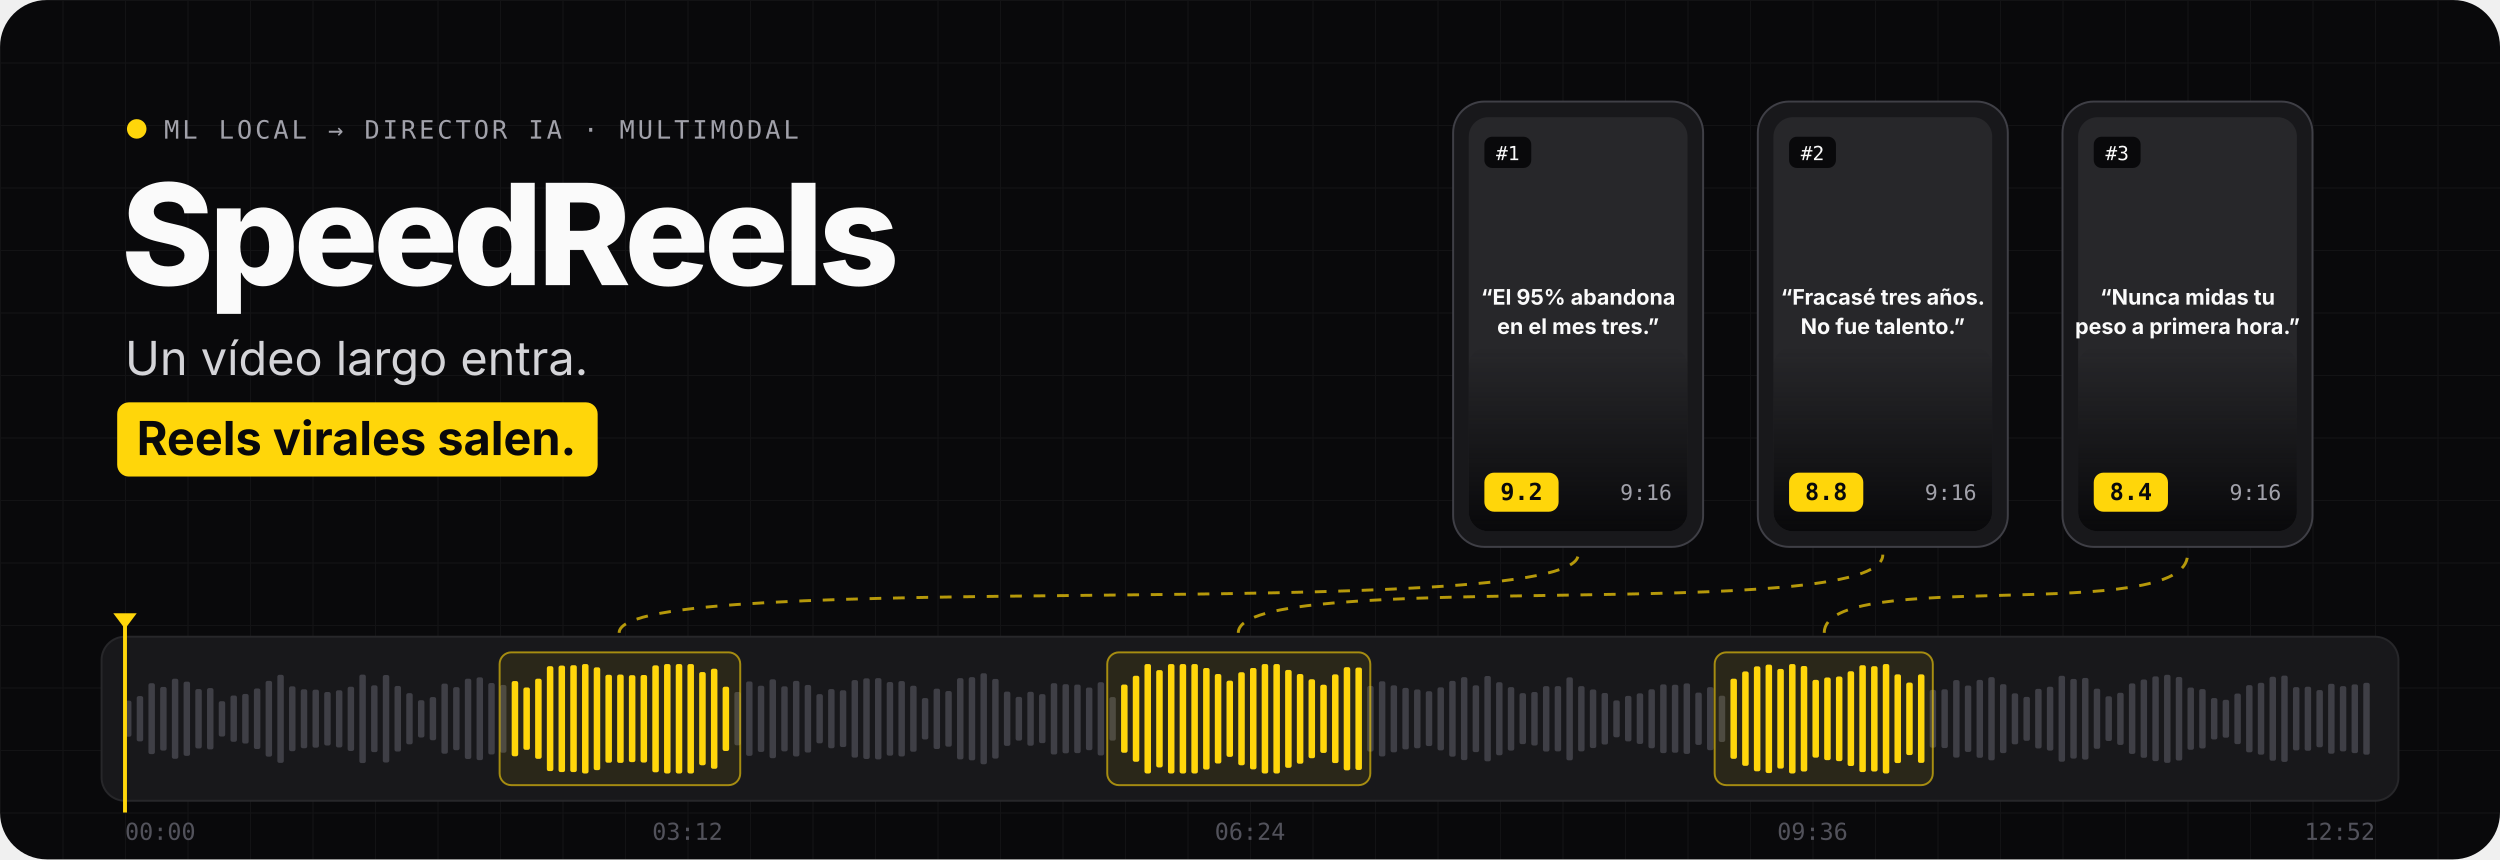
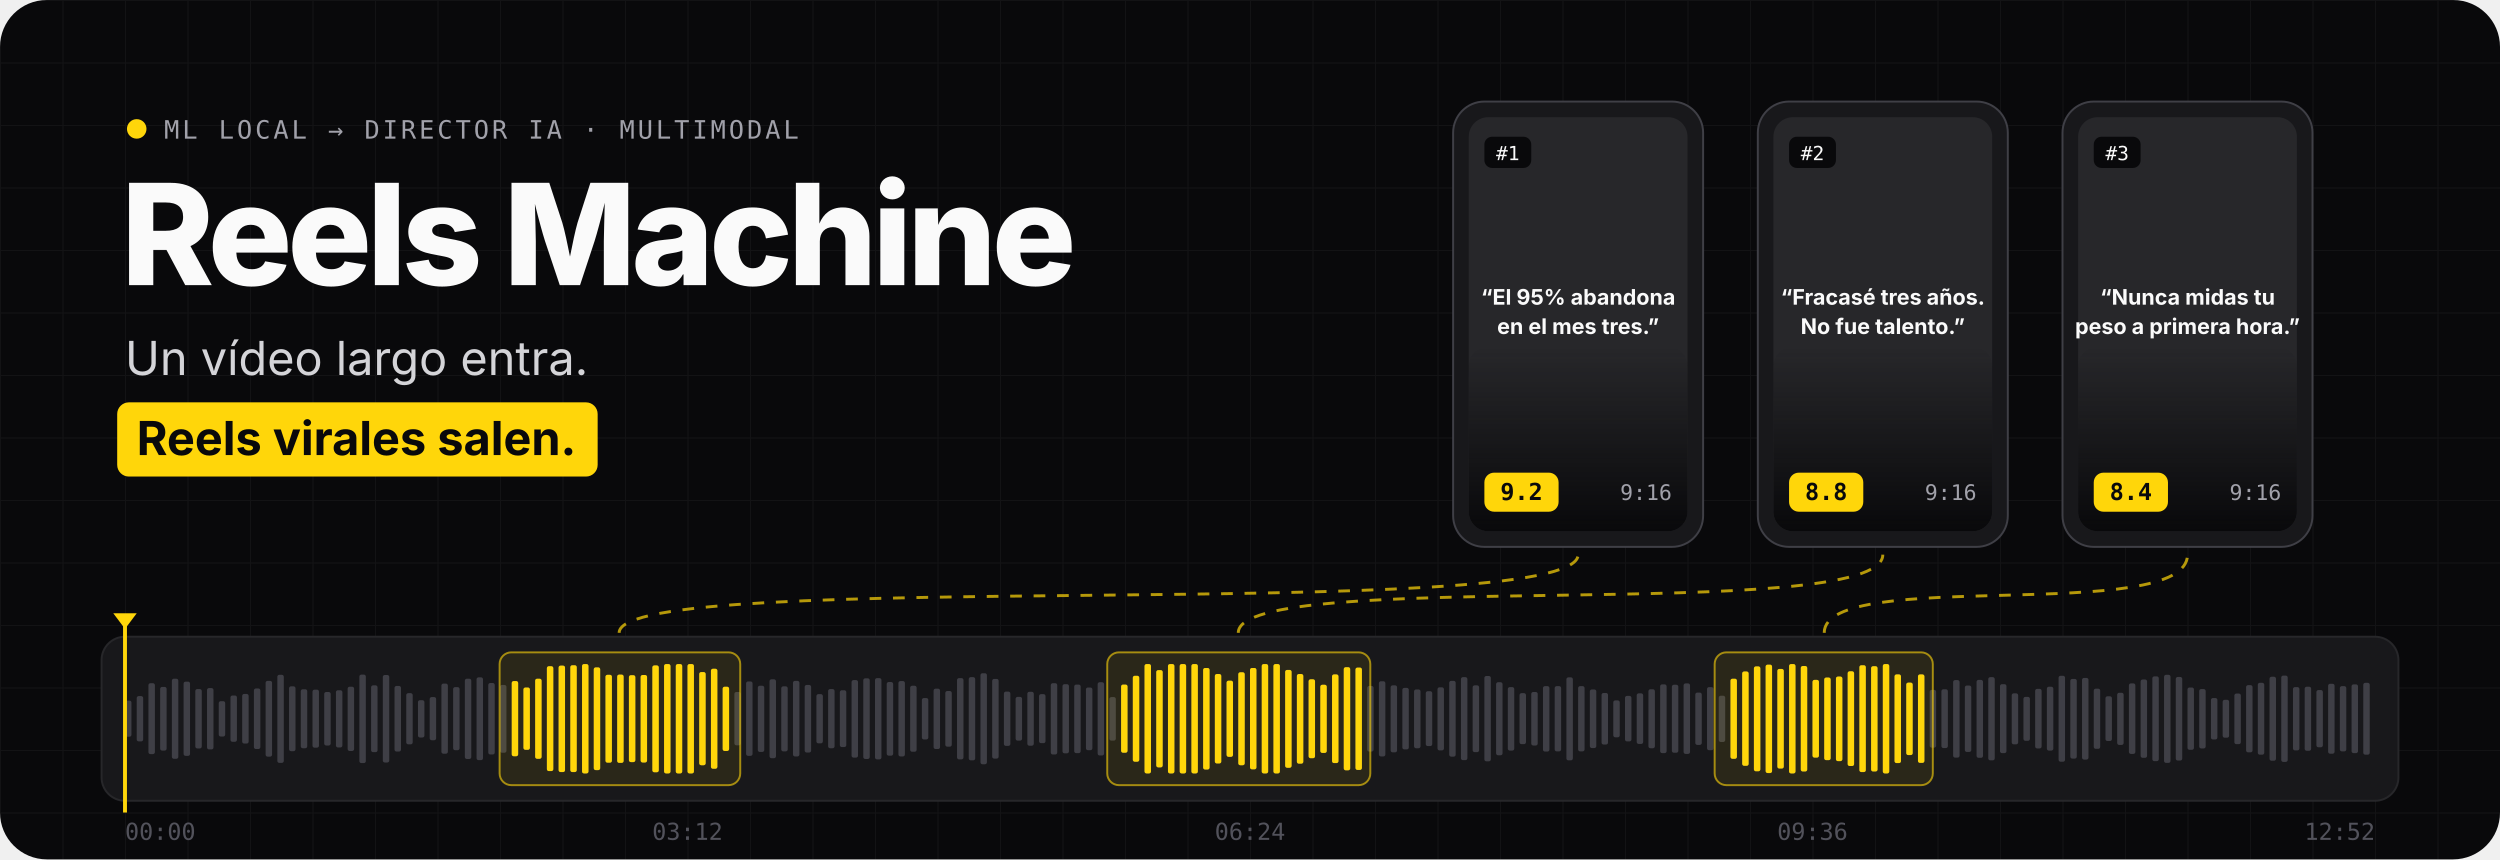
- <svg xmlns="http://www.w3.org/2000/svg" width="1280" height="440" viewBox="0 0 1280 440" role="img" aria-label="SpeedReels: un video largo entra, reels virales salen">
+ <svg xmlns="http://www.w3.org/2000/svg" width="1280" height="440" viewBox="0 0 1280 440" role="img" aria-label="Reels Machine: un video largo entra, reels virales salen">
  <style>
.sans{font-family:Geist,Inter,-apple-system,"Segoe UI",Helvetica,Arial,sans-serif}
.mono{font-family:"JetBrains Mono",ui-monospace,SFMono-Regular,Menlo,Consolas,monospace}
.ph{animation:ph 7s linear infinite}
@keyframes ph{0%{transform:translateX(0)}70%{transform:translateX(1152px)}100%{transform:translateX(1152px)}}
.s1{animation:s1 7s ease-out infinite}.s2{animation:s2 7s ease-out infinite}.s3{animation:s3 7s ease-out infinite}
@keyframes s1{0%,15%{opacity:0}19%,90%{opacity:1}97%,100%{opacity:0}}
@keyframes s2{0%,36%{opacity:0}40%,90%{opacity:1}97%,100%{opacity:0}}
@keyframes s3{0%,55%{opacity:0}59%,90%{opacity:1}97%,100%{opacity:0}}
.p1,.p2,.p3{transform-box:fill-box}
.p1{animation:p1 7s cubic-bezier(.2,.8,.2,1) infinite}.p2{animation:p2 7s cubic-bezier(.2,.8,.2,1) infinite}.p3{animation:p3 7s cubic-bezier(.2,.8,.2,1) infinite}
@keyframes p1{0%,19%{opacity:0;transform:translateY(24px)}26%,90%{opacity:1;transform:translateY(0)}97%,100%{opacity:0;transform:translateY(0)}}
@keyframes p2{0%,40%{opacity:0;transform:translateY(24px)}47%,90%{opacity:1;transform:translateY(0)}97%,100%{opacity:0;transform:translateY(0)}}
@keyframes p3{0%,59%{opacity:0;transform:translateY(24px)}66%,90%{opacity:1;transform:translateY(0)}97%,100%{opacity:0;transform:translateY(0)}}
.l1,.l2,.l3{stroke-dasharray:6 6}
.l1{animation:s1 7s ease-out infinite, dash 1s linear infinite}
.l2{animation:s2 7s ease-out infinite, dash 1s linear infinite}
.l3{animation:s3 7s ease-out infinite, dash 1s linear infinite}
@keyframes dash{to{stroke-dashoffset:-12}}
.live{animation:blink 1.2s ease-in-out infinite}
@keyframes blink{50%{opacity:.25}}
@media (prefers-reduced-motion: reduce){*{animation:none!important}.s1,.s2,.s3,.p1,.p2,.p3,.l1,.l2,.l3{opacity:1}}
</style>
  <defs>
    <pattern id="g" width="32" height="32" patternUnits="userSpaceOnUse">
      <path d="M32 0H0V32" fill="none" stroke="#ffffff" stroke-opacity=".04" />
    </pattern>
    <linearGradient id="fade" x1="0" x2="0" y1="0" y2="1">
      <stop offset="0" stop-color="#09090b" stop-opacity="0" />
      <stop offset="1" stop-color="#09090b" />
    </linearGradient>
    <clipPath id="card">
      <rect width="1280" height="440" rx="24" />
    </clipPath>
  </defs>
  <g clip-path="url(#card)">
    <rect width="1280" height="440" fill="#09090b" />
    <rect width="1280" height="440" fill="url(#g)" />
    <g class="sans">
      <circle cx="70" cy="66" r="5" fill="#FFD60A" class="live" />
      <text x="84" y="71" class="mono" font-size="13" fill="#a1a1aa" letter-spacing="1.5">ML LOCAL → DIRECTOR IA · MULTIMODAL</text>
-       <text x="62" y="146" font-size="72" font-weight="800" fill="#fafafa" letter-spacing="-2.5">SpeedReels</text>
+       <text x="62" y="146" font-size="72" font-weight="800" fill="#fafafa" letter-spacing="-2.5">Reels Machine</text>
      <text x="64" y="192" font-size="24" fill="#d4d4d8">Un vídeo largo entra.</text>
      <rect x="60" y="206" width="246" height="38" rx="6" fill="#FFD60A" />
      <text x="70" y="233" font-size="24" font-weight="700" fill="#09090b">Reels virales salen.</text>
    </g>
    <rect x="52" y="326" width="1176" height="84" rx="12" fill="#18181b" stroke="#27272a" />
    <rect x="64.0" y="358.7" width="3.3" height="18.5" rx="1" fill="#3f3f46" />
    <rect x="70.0" y="356.4" width="3.3" height="23.2" rx="1" fill="#3f3f46" />
    <rect x="76.0" y="349.8" width="3.3" height="36.3" rx="1" fill="#3f3f46" />
    <rect x="82.0" y="351.7" width="3.3" height="32.6" rx="1" fill="#3f3f46" />
    <rect x="88.0" y="347.5" width="3.3" height="41.0" rx="1" fill="#3f3f46" />
    <rect x="94.0" y="349.0" width="3.3" height="38.0" rx="1" fill="#3f3f46" />
    <rect x="100.0" y="352.8" width="3.3" height="30.4" rx="1" fill="#3f3f46" />
    <rect x="106.0" y="352.3" width="3.3" height="31.4" rx="1" fill="#3f3f46" />
    <rect x="112.0" y="359.0" width="3.3" height="18.1" rx="1" fill="#3f3f46" />
    <rect x="118.0" y="356.1" width="3.3" height="23.7" rx="1" fill="#3f3f46" />
    <rect x="124.0" y="355.3" width="3.3" height="25.4" rx="1" fill="#3f3f46" />
    <rect x="130.0" y="352.5" width="3.3" height="31.0" rx="1" fill="#3f3f46" />
    <rect x="136.0" y="348.6" width="3.3" height="38.8" rx="1" fill="#3f3f46" />
    <rect x="142.0" y="345.5" width="3.3" height="45.1" rx="1" fill="#3f3f46" />
    <rect x="148.0" y="351.4" width="3.3" height="33.2" rx="1" fill="#3f3f46" />
    <rect x="154.0" y="352.9" width="3.3" height="30.2" rx="1" fill="#3f3f46" />
    <rect x="160.0" y="353.1" width="3.3" height="29.7" rx="1" fill="#3f3f46" />
    <rect x="166.0" y="354.3" width="3.3" height="27.4" rx="1" fill="#3f3f46" />
    <rect x="172.0" y="353.4" width="3.3" height="29.3" rx="1" fill="#3f3f46" />
    <rect x="178.0" y="351.6" width="3.3" height="32.9" rx="1" fill="#3f3f46" />
    <rect x="184.0" y="345.4" width="3.3" height="45.3" rx="1" fill="#3f3f46" />
    <rect x="190.0" y="350.9" width="3.3" height="34.2" rx="1" fill="#3f3f46" />
    <rect x="196.0" y="345.6" width="3.3" height="44.8" rx="1" fill="#3f3f46" />
    <rect x="202.0" y="351.2" width="3.3" height="33.6" rx="1" fill="#3f3f46" />
    <rect x="208.0" y="354.9" width="3.3" height="26.2" rx="1" fill="#3f3f46" />
    <rect x="214.0" y="358.5" width="3.3" height="19.1" rx="1" fill="#3f3f46" />
    <rect x="220.0" y="356.9" width="3.3" height="22.1" rx="1" fill="#3f3f46" />
    <rect x="226.0" y="350.0" width="3.3" height="35.9" rx="1" fill="#3f3f46" />
    <rect x="232.0" y="351.8" width="3.3" height="32.3" rx="1" fill="#3f3f46" />
    <rect x="238.0" y="347.5" width="3.3" height="41.1" rx="1" fill="#3f3f46" />
    <rect x="244.0" y="346.8" width="3.3" height="42.4" rx="1" fill="#3f3f46" />
    <rect x="250.0" y="349.7" width="3.3" height="36.6" rx="1" fill="#3f3f46" />
    <rect x="256.0" y="350.7" width="3.3" height="34.7" rx="1" fill="#3f3f46" />
    <rect x="262.0" y="348.7" width="3.3" height="38.5" rx="1" fill="#3f3f46" />
    <rect x="268.0" y="352.0" width="3.3" height="31.9" rx="1" fill="#3f3f46" />
    <rect x="274.0" y="347.5" width="3.3" height="41.0" rx="1" fill="#3f3f46" />
    <rect x="280.0" y="341.1" width="3.3" height="53.7" rx="1" fill="#3f3f46" />
    <rect x="286.0" y="340.8" width="3.3" height="54.5" rx="1" fill="#3f3f46" />
    <rect x="292.0" y="340.6" width="3.3" height="54.7" rx="1" fill="#3f3f46" />
    <rect x="298.0" y="340.0" width="3.3" height="56.0" rx="1" fill="#3f3f46" />
    <rect x="304.0" y="341.7" width="3.3" height="52.6" rx="1" fill="#3f3f46" />
    <rect x="310.0" y="345.5" width="3.3" height="45.0" rx="1" fill="#3f3f46" />
    <rect x="316.0" y="345.4" width="3.3" height="45.2" rx="1" fill="#3f3f46" />
    <rect x="322.0" y="345.7" width="3.3" height="44.5" rx="1" fill="#3f3f46" />
    <rect x="328.0" y="345.6" width="3.3" height="44.8" rx="1" fill="#3f3f46" />
    <rect x="334.0" y="340.7" width="3.3" height="54.7" rx="1" fill="#3f3f46" />
    <rect x="340.0" y="340.0" width="3.3" height="56.0" rx="1" fill="#3f3f46" />
    <rect x="346.0" y="340.0" width="3.3" height="56.0" rx="1" fill="#3f3f46" />
    <rect x="352.0" y="340.0" width="3.3" height="56.0" rx="1" fill="#3f3f46" />
    <rect x="358.0" y="344.1" width="3.3" height="47.7" rx="1" fill="#3f3f46" />
    <rect x="364.0" y="342.4" width="3.3" height="51.2" rx="1" fill="#3f3f46" />
    <rect x="370.0" y="351.6" width="3.3" height="32.9" rx="1" fill="#3f3f46" />
    <rect x="376.0" y="354.3" width="3.3" height="27.3" rx="1" fill="#3f3f46" />
    <rect x="382.0" y="348.9" width="3.3" height="38.1" rx="1" fill="#3f3f46" />
    <rect x="388.0" y="351.1" width="3.3" height="33.9" rx="1" fill="#3f3f46" />
    <rect x="394.0" y="347.8" width="3.3" height="40.4" rx="1" fill="#3f3f46" />
    <rect x="400.0" y="351.4" width="3.3" height="33.3" rx="1" fill="#3f3f46" />
    <rect x="406.0" y="348.6" width="3.3" height="38.7" rx="1" fill="#3f3f46" />
    <rect x="412.0" y="350.7" width="3.3" height="34.6" rx="1" fill="#3f3f46" />
    <rect x="418.0" y="355.4" width="3.3" height="25.2" rx="1" fill="#3f3f46" />
    <rect x="424.0" y="352.8" width="3.3" height="30.3" rx="1" fill="#3f3f46" />
    <rect x="430.0" y="353.4" width="3.3" height="29.1" rx="1" fill="#3f3f46" />
    <rect x="436.0" y="348.2" width="3.3" height="39.7" rx="1" fill="#3f3f46" />
    <rect x="442.0" y="347.3" width="3.3" height="41.3" rx="1" fill="#3f3f46" />
    <rect x="448.0" y="347.2" width="3.3" height="41.6" rx="1" fill="#3f3f46" />
    <rect x="454.0" y="349.2" width="3.3" height="37.7" rx="1" fill="#3f3f46" />
    <rect x="460.0" y="348.7" width="3.3" height="38.6" rx="1" fill="#3f3f46" />
    <rect x="466.0" y="351.1" width="3.3" height="33.8" rx="1" fill="#3f3f46" />
    <rect x="472.0" y="357.4" width="3.3" height="21.2" rx="1" fill="#3f3f46" />
    <rect x="478.0" y="352.6" width="3.3" height="30.9" rx="1" fill="#3f3f46" />
    <rect x="484.0" y="353.8" width="3.3" height="28.5" rx="1" fill="#3f3f46" />
    <rect x="490.0" y="347.2" width="3.3" height="41.6" rx="1" fill="#3f3f46" />
    <rect x="496.0" y="346.7" width="3.3" height="42.6" rx="1" fill="#3f3f46" />
    <rect x="502.0" y="344.7" width="3.3" height="46.6" rx="1" fill="#3f3f46" />
    <rect x="508.0" y="347.6" width="3.3" height="40.8" rx="1" fill="#3f3f46" />
    <rect x="514.0" y="354.1" width="3.3" height="27.8" rx="1" fill="#3f3f46" />
    <rect x="520.0" y="356.8" width="3.3" height="22.4" rx="1" fill="#3f3f46" />
    <rect x="526.0" y="354.2" width="3.3" height="27.6" rx="1" fill="#3f3f46" />
    <rect x="532.0" y="355.4" width="3.3" height="25.1" rx="1" fill="#3f3f46" />
    <rect x="538.0" y="349.8" width="3.3" height="36.5" rx="1" fill="#3f3f46" />
    <rect x="544.0" y="350.3" width="3.3" height="35.4" rx="1" fill="#3f3f46" />
    <rect x="550.0" y="350.5" width="3.3" height="35.1" rx="1" fill="#3f3f46" />
    <rect x="556.0" y="352.0" width="3.3" height="32.1" rx="1" fill="#3f3f46" />
    <rect x="562.0" y="349.3" width="3.3" height="37.5" rx="1" fill="#3f3f46" />
    <rect x="568.0" y="356.9" width="3.3" height="22.3" rx="1" fill="#3f3f46" />
    <rect x="574.0" y="350.5" width="3.3" height="34.9" rx="1" fill="#3f3f46" />
    <rect x="580.0" y="346.0" width="3.3" height="44.0" rx="1" fill="#3f3f46" />
    <rect x="586.0" y="340.0" width="3.3" height="56.0" rx="1" fill="#3f3f46" />
    <rect x="592.0" y="343.1" width="3.3" height="49.8" rx="1" fill="#3f3f46" />
    <rect x="598.0" y="340.0" width="3.3" height="56.0" rx="1" fill="#3f3f46" />
    <rect x="604.0" y="340.0" width="3.3" height="56.0" rx="1" fill="#3f3f46" />
    <rect x="610.0" y="340.0" width="3.3" height="56.0" rx="1" fill="#3f3f46" />
    <rect x="616.0" y="342.0" width="3.3" height="52.0" rx="1" fill="#3f3f46" />
    <rect x="622.0" y="345.1" width="3.3" height="45.8" rx="1" fill="#3f3f46" />
    <rect x="628.0" y="348.5" width="3.3" height="39.0" rx="1" fill="#3f3f46" />
    <rect x="634.0" y="344.2" width="3.3" height="47.6" rx="1" fill="#3f3f46" />
    <rect x="640.0" y="342.0" width="3.3" height="51.9" rx="1" fill="#3f3f46" />
    <rect x="646.0" y="340.0" width="3.3" height="56.0" rx="1" fill="#3f3f46" />
    <rect x="652.0" y="340.0" width="3.3" height="56.0" rx="1" fill="#3f3f46" />
    <rect x="658.0" y="343.0" width="3.3" height="50.1" rx="1" fill="#3f3f46" />
    <rect x="664.0" y="345.1" width="3.3" height="45.9" rx="1" fill="#3f3f46" />
    <rect x="670.0" y="347.8" width="3.3" height="40.4" rx="1" fill="#3f3f46" />
    <rect x="676.0" y="350.6" width="3.3" height="34.9" rx="1" fill="#3f3f46" />
    <rect x="682.0" y="345.3" width="3.3" height="45.4" rx="1" fill="#3f3f46" />
    <rect x="688.0" y="341.6" width="3.3" height="52.8" rx="1" fill="#3f3f46" />
    <rect x="694.0" y="341.8" width="3.3" height="52.4" rx="1" fill="#3f3f46" />
    <rect x="700.0" y="351.2" width="3.3" height="33.6" rx="1" fill="#3f3f46" />
    <rect x="706.0" y="348.8" width="3.3" height="38.5" rx="1" fill="#3f3f46" />
    <rect x="712.0" y="350.9" width="3.3" height="34.3" rx="1" fill="#3f3f46" />
    <rect x="718.0" y="352.2" width="3.3" height="31.5" rx="1" fill="#3f3f46" />
    <rect x="724.0" y="353.0" width="3.3" height="30.1" rx="1" fill="#3f3f46" />
    <rect x="730.0" y="353.9" width="3.3" height="28.1" rx="1" fill="#3f3f46" />
    <rect x="736.0" y="351.9" width="3.3" height="32.3" rx="1" fill="#3f3f46" />
    <rect x="742.0" y="348.6" width="3.3" height="38.8" rx="1" fill="#3f3f46" />
    <rect x="748.0" y="346.7" width="3.3" height="42.5" rx="1" fill="#3f3f46" />
    <rect x="754.0" y="350.9" width="3.3" height="34.2" rx="1" fill="#3f3f46" />
    <rect x="760.0" y="346.1" width="3.3" height="43.7" rx="1" fill="#3f3f46" />
    <rect x="766.0" y="349.3" width="3.3" height="37.4" rx="1" fill="#3f3f46" />
    <rect x="772.0" y="351.8" width="3.3" height="32.5" rx="1" fill="#3f3f46" />
    <rect x="778.0" y="354.9" width="3.3" height="26.1" rx="1" fill="#3f3f46" />
    <rect x="784.0" y="354.3" width="3.3" height="27.4" rx="1" fill="#3f3f46" />
    <rect x="790.0" y="351.3" width="3.3" height="33.5" rx="1" fill="#3f3f46" />
    <rect x="796.0" y="351.3" width="3.3" height="33.4" rx="1" fill="#3f3f46" />
    <rect x="802.0" y="346.8" width="3.3" height="42.5" rx="1" fill="#3f3f46" />
    <rect x="808.0" y="351.3" width="3.3" height="33.4" rx="1" fill="#3f3f46" />
    <rect x="814.0" y="353.0" width="3.3" height="30.0" rx="1" fill="#3f3f46" />
    <rect x="820.0" y="354.8" width="3.3" height="26.4" rx="1" fill="#3f3f46" />
    <rect x="826.0" y="358.6" width="3.3" height="18.9" rx="1" fill="#3f3f46" />
    <rect x="832.0" y="356.3" width="3.3" height="23.3" rx="1" fill="#3f3f46" />
    <rect x="838.0" y="355.0" width="3.3" height="25.9" rx="1" fill="#3f3f46" />
    <rect x="844.0" y="352.9" width="3.3" height="30.2" rx="1" fill="#3f3f46" />
    <rect x="850.0" y="350.4" width="3.3" height="35.2" rx="1" fill="#3f3f46" />
    <rect x="856.0" y="350.6" width="3.3" height="34.8" rx="1" fill="#3f3f46" />
    <rect x="862.0" y="349.9" width="3.3" height="36.1" rx="1" fill="#3f3f46" />
    <rect x="868.0" y="354.6" width="3.3" height="26.8" rx="1" fill="#3f3f46" />
    <rect x="874.0" y="351.8" width="3.3" height="32.3" rx="1" fill="#3f3f46" />
    <rect x="880.0" y="356.2" width="3.3" height="23.7" rx="1" fill="#3f3f46" />
    <rect x="886.0" y="347.5" width="3.3" height="41.0" rx="1" fill="#3f3f46" />
    <rect x="892.0" y="343.8" width="3.3" height="48.3" rx="1" fill="#3f3f46" />
    <rect x="898.0" y="341.2" width="3.3" height="53.7" rx="1" fill="#3f3f46" />
    <rect x="904.0" y="340.3" width="3.3" height="55.5" rx="1" fill="#3f3f46" />
    <rect x="910.0" y="342.5" width="3.3" height="51.0" rx="1" fill="#3f3f46" />
    <rect x="916.0" y="340.0" width="3.3" height="56.0" rx="1" fill="#3f3f46" />
    <rect x="922.0" y="341.0" width="3.3" height="54.0" rx="1" fill="#3f3f46" />
    <rect x="928.0" y="348.1" width="3.3" height="39.8" rx="1" fill="#3f3f46" />
    <rect x="934.0" y="346.9" width="3.3" height="42.3" rx="1" fill="#3f3f46" />
    <rect x="940.0" y="346.4" width="3.3" height="43.3" rx="1" fill="#3f3f46" />
    <rect x="946.0" y="343.7" width="3.3" height="48.5" rx="1" fill="#3f3f46" />
    <rect x="952.0" y="340.6" width="3.3" height="54.7" rx="1" fill="#3f3f46" />
    <rect x="958.0" y="341.1" width="3.3" height="53.9" rx="1" fill="#3f3f46" />
    <rect x="964.0" y="340.0" width="3.3" height="56.0" rx="1" fill="#3f3f46" />
    <rect x="970.0" y="345.3" width="3.3" height="45.4" rx="1" fill="#3f3f46" />
    <rect x="976.0" y="349.5" width="3.3" height="37.1" rx="1" fill="#3f3f46" />
    <rect x="982.0" y="345.3" width="3.3" height="45.3" rx="1" fill="#3f3f46" />
    <rect x="988.0" y="353.2" width="3.3" height="29.6" rx="1" fill="#3f3f46" />
    <rect x="994.0" y="352.9" width="3.3" height="30.1" rx="1" fill="#3f3f46" />
    <rect x="1000.0" y="348.2" width="3.3" height="39.7" rx="1" fill="#3f3f46" />
    <rect x="1006.0" y="351.0" width="3.3" height="34.0" rx="1" fill="#3f3f46" />
    <rect x="1012.0" y="348.1" width="3.3" height="39.9" rx="1" fill="#3f3f46" />
    <rect x="1018.0" y="346.7" width="3.3" height="42.6" rx="1" fill="#3f3f46" />
    <rect x="1024.0" y="350.3" width="3.3" height="35.3" rx="1" fill="#3f3f46" />
    <rect x="1030.0" y="355.0" width="3.3" height="26.1" rx="1" fill="#3f3f46" />
    <rect x="1036.0" y="356.8" width="3.3" height="22.5" rx="1" fill="#3f3f46" />
    <rect x="1042.0" y="352.7" width="3.3" height="30.5" rx="1" fill="#3f3f46" />
    <rect x="1048.0" y="351.6" width="3.3" height="32.7" rx="1" fill="#3f3f46" />
    <rect x="1054.0" y="346.0" width="3.3" height="44.0" rx="1" fill="#3f3f46" />
    <rect x="1060.0" y="347.6" width="3.3" height="40.8" rx="1" fill="#3f3f46" />
    <rect x="1066.0" y="347.1" width="3.3" height="41.8" rx="1" fill="#3f3f46" />
    <rect x="1072.0" y="352.6" width="3.3" height="30.8" rx="1" fill="#3f3f46" />
    <rect x="1078.0" y="356.5" width="3.3" height="22.9" rx="1" fill="#3f3f46" />
    <rect x="1084.0" y="354.7" width="3.3" height="26.7" rx="1" fill="#3f3f46" />
    <rect x="1090.0" y="349.9" width="3.3" height="36.1" rx="1" fill="#3f3f46" />
    <rect x="1096.0" y="347.9" width="3.3" height="40.1" rx="1" fill="#3f3f46" />
    <rect x="1102.0" y="346.3" width="3.3" height="43.4" rx="1" fill="#3f3f46" />
    <rect x="1108.0" y="345.5" width="3.3" height="45.1" rx="1" fill="#3f3f46" />
    <rect x="1114.0" y="346.6" width="3.3" height="42.8" rx="1" fill="#3f3f46" />
    <rect x="1120.0" y="352.0" width="3.3" height="31.9" rx="1" fill="#3f3f46" />
    <rect x="1126.0" y="352.8" width="3.3" height="30.4" rx="1" fill="#3f3f46" />
    <rect x="1132.0" y="357.4" width="3.3" height="21.2" rx="1" fill="#3f3f46" />
    <rect x="1138.0" y="358.3" width="3.3" height="19.4" rx="1" fill="#3f3f46" />
    <rect x="1144.0" y="355.1" width="3.3" height="25.9" rx="1" fill="#3f3f46" />
    <rect x="1150.0" y="350.8" width="3.3" height="34.4" rx="1" fill="#3f3f46" />
    <rect x="1156.0" y="349.6" width="3.3" height="36.8" rx="1" fill="#3f3f46" />
    <rect x="1162.0" y="346.5" width="3.3" height="43.0" rx="1" fill="#3f3f46" />
    <rect x="1168.0" y="345.9" width="3.3" height="44.2" rx="1" fill="#3f3f46" />
    <rect x="1174.0" y="351.8" width="3.3" height="32.4" rx="1" fill="#3f3f46" />
    <rect x="1180.0" y="351.6" width="3.3" height="32.8" rx="1" fill="#3f3f46" />
    <rect x="1186.0" y="353.3" width="3.3" height="29.3" rx="1" fill="#3f3f46" />
    <rect x="1192.0" y="350.1" width="3.3" height="35.8" rx="1" fill="#3f3f46" />
    <rect x="1198.0" y="351.3" width="3.3" height="33.4" rx="1" fill="#3f3f46" />
    <rect x="1204.0" y="350.4" width="3.3" height="35.2" rx="1" fill="#3f3f46" />
    <rect x="1210.0" y="349.6" width="3.3" height="36.8" rx="1" fill="#3f3f46" />
    <g class="s1">
      <rect x="255.8" y="334" width="123.2" height="68" rx="6" fill="#FFD60A" fill-opacity=".08" stroke="#FFD60A" stroke-opacity=".6" />
      <rect x="262.0" y="348.7" width="3.3" height="38.5" rx="1" fill="#FFD60A" />
      <rect x="268.0" y="352.0" width="3.3" height="31.9" rx="1" fill="#FFD60A" />
      <rect x="274.0" y="347.5" width="3.3" height="41.0" rx="1" fill="#FFD60A" />
      <rect x="280.0" y="341.1" width="3.3" height="53.7" rx="1" fill="#FFD60A" />
      <rect x="286.0" y="340.8" width="3.3" height="54.5" rx="1" fill="#FFD60A" />
      <rect x="292.0" y="340.6" width="3.3" height="54.7" rx="1" fill="#FFD60A" />
      <rect x="298.0" y="340.0" width="3.3" height="56.0" rx="1" fill="#FFD60A" />
      <rect x="304.0" y="341.7" width="3.3" height="52.6" rx="1" fill="#FFD60A" />
      <rect x="310.0" y="345.5" width="3.3" height="45.0" rx="1" fill="#FFD60A" />
      <rect x="316.0" y="345.4" width="3.3" height="45.2" rx="1" fill="#FFD60A" />
      <rect x="322.0" y="345.7" width="3.3" height="44.5" rx="1" fill="#FFD60A" />
      <rect x="328.0" y="345.6" width="3.3" height="44.8" rx="1" fill="#FFD60A" />
      <rect x="334.0" y="340.7" width="3.3" height="54.7" rx="1" fill="#FFD60A" />
      <rect x="340.0" y="340.0" width="3.3" height="56.0" rx="1" fill="#FFD60A" />
      <rect x="346.0" y="340.0" width="3.3" height="56.0" rx="1" fill="#FFD60A" />
      <rect x="352.0" y="340.0" width="3.3" height="56.0" rx="1" fill="#FFD60A" />
      <rect x="358.0" y="344.1" width="3.3" height="47.7" rx="1" fill="#FFD60A" />
      <rect x="364.0" y="342.4" width="3.3" height="51.2" rx="1" fill="#FFD60A" />
      <rect x="370.0" y="351.6" width="3.3" height="32.9" rx="1" fill="#FFD60A" />
    </g>
    <g class="s2">
      <rect x="566.9" y="334" width="134.7" height="68" rx="6" fill="#FFD60A" fill-opacity=".08" stroke="#FFD60A" stroke-opacity=".6" />
      <rect x="574.0" y="350.5" width="3.3" height="34.9" rx="1" fill="#FFD60A" />
      <rect x="580.0" y="346.0" width="3.3" height="44.0" rx="1" fill="#FFD60A" />
      <rect x="586.0" y="340.0" width="3.3" height="56.0" rx="1" fill="#FFD60A" />
      <rect x="592.0" y="343.1" width="3.3" height="49.8" rx="1" fill="#FFD60A" />
      <rect x="598.0" y="340.0" width="3.3" height="56.0" rx="1" fill="#FFD60A" />
      <rect x="604.0" y="340.0" width="3.3" height="56.0" rx="1" fill="#FFD60A" />
      <rect x="610.0" y="340.0" width="3.3" height="56.0" rx="1" fill="#FFD60A" />
      <rect x="616.0" y="342.0" width="3.3" height="52.0" rx="1" fill="#FFD60A" />
      <rect x="622.0" y="345.1" width="3.3" height="45.8" rx="1" fill="#FFD60A" />
      <rect x="628.0" y="348.5" width="3.3" height="39.0" rx="1" fill="#FFD60A" />
      <rect x="634.0" y="344.2" width="3.3" height="47.6" rx="1" fill="#FFD60A" />
      <rect x="640.0" y="342.0" width="3.3" height="51.9" rx="1" fill="#FFD60A" />
      <rect x="646.0" y="340.0" width="3.3" height="56.0" rx="1" fill="#FFD60A" />
      <rect x="652.0" y="340.0" width="3.3" height="56.0" rx="1" fill="#FFD60A" />
      <rect x="658.0" y="343.0" width="3.3" height="50.1" rx="1" fill="#FFD60A" />
      <rect x="664.0" y="345.1" width="3.3" height="45.9" rx="1" fill="#FFD60A" />
      <rect x="670.0" y="347.8" width="3.3" height="40.4" rx="1" fill="#FFD60A" />
      <rect x="676.0" y="350.6" width="3.3" height="34.9" rx="1" fill="#FFD60A" />
      <rect x="682.0" y="345.3" width="3.3" height="45.4" rx="1" fill="#FFD60A" />
      <rect x="688.0" y="341.6" width="3.3" height="52.8" rx="1" fill="#FFD60A" />
      <rect x="694.0" y="341.8" width="3.3" height="52.4" rx="1" fill="#FFD60A" />
    </g>
    <g class="s3">
      <rect x="877.9" y="334" width="111.7" height="68" rx="6" fill="#FFD60A" fill-opacity=".08" stroke="#FFD60A" stroke-opacity=".6" />
      <rect x="886.0" y="347.5" width="3.3" height="41.0" rx="1" fill="#FFD60A" />
      <rect x="892.0" y="343.8" width="3.3" height="48.3" rx="1" fill="#FFD60A" />
      <rect x="898.0" y="341.2" width="3.3" height="53.7" rx="1" fill="#FFD60A" />
      <rect x="904.0" y="340.3" width="3.3" height="55.5" rx="1" fill="#FFD60A" />
      <rect x="910.0" y="342.5" width="3.3" height="51.0" rx="1" fill="#FFD60A" />
      <rect x="916.0" y="340.0" width="3.3" height="56.0" rx="1" fill="#FFD60A" />
      <rect x="922.0" y="341.0" width="3.3" height="54.0" rx="1" fill="#FFD60A" />
      <rect x="928.0" y="348.1" width="3.3" height="39.8" rx="1" fill="#FFD60A" />
      <rect x="934.0" y="346.9" width="3.3" height="42.3" rx="1" fill="#FFD60A" />
      <rect x="940.0" y="346.4" width="3.3" height="43.3" rx="1" fill="#FFD60A" />
      <rect x="946.0" y="343.7" width="3.3" height="48.5" rx="1" fill="#FFD60A" />
      <rect x="952.0" y="340.6" width="3.3" height="54.7" rx="1" fill="#FFD60A" />
      <rect x="958.0" y="341.1" width="3.3" height="53.9" rx="1" fill="#FFD60A" />
      <rect x="964.0" y="340.0" width="3.3" height="56.0" rx="1" fill="#FFD60A" />
      <rect x="970.0" y="345.3" width="3.3" height="45.4" rx="1" fill="#FFD60A" />
      <rect x="976.0" y="349.5" width="3.3" height="37.1" rx="1" fill="#FFD60A" />
      <rect x="982.0" y="345.3" width="3.3" height="45.3" rx="1" fill="#FFD60A" />
    </g>
    <text x="64" y="430" class="mono" font-size="12" fill="#52525b" text-anchor="start">00:00</text>
    <text x="352" y="430" class="mono" font-size="12" fill="#52525b" text-anchor="middle">03:12</text>
    <text x="640" y="430" class="mono" font-size="12" fill="#52525b" text-anchor="middle">06:24</text>
    <text x="928" y="430" class="mono" font-size="12" fill="#52525b" text-anchor="middle">09:36</text>
    <text x="1216" y="430" class="mono" font-size="12" fill="#52525b" text-anchor="end">12:52</text>
    <g class="ph">
      <rect x="63" y="320" width="2" height="96" fill="#FFD60A" />
      <path d="M58 314h12l-6 8z" fill="#FFD60A" />
    </g>
    <path class="l1" d="M317 324 C317 290, 808 320, 808 284" fill="none" stroke="#FFD60A" stroke-opacity=".7" stroke-width="1.5" />
    <g class="p1">
      <rect x="744" y="52" width="128" height="228" rx="16" fill="#18181b" stroke="#3f3f46" />
      <rect x="752" y="60" width="112" height="212" rx="10" fill="#27272a" />
      <rect x="752" y="177.4" width="112" height="94.6" rx="10" fill="url(#fade)" />
      <text x="808.0" y="156" class="sans" font-size="11" font-weight="700" fill="#fafafa" text-anchor="middle">“El 95% abandona</text>
      <text x="808.0" y="171" class="sans" font-size="11" font-weight="700" fill="#fafafa" text-anchor="middle">en el mes tres.”</text>
      <rect x="760" y="242" width="38" height="20" rx="5" fill="#FFD60A" />
      <text x="779" y="256" class="mono" font-size="12" font-weight="700" fill="#09090b" text-anchor="middle">9.2</text>
      <text x="856" y="256" class="mono" font-size="11" fill="#a1a1aa" text-anchor="end">9:16</text>
      <rect x="760" y="70" width="24" height="16" rx="4" fill="#09090b" />
      <text x="772" y="82" class="mono" font-size="10" fill="#fafafa" text-anchor="middle">#1</text>
    </g>
    <path class="l2" d="M634 324 C634 290, 964 320, 964 284" fill="none" stroke="#FFD60A" stroke-opacity=".7" stroke-width="1.5" />
    <g class="p2">
      <rect x="900" y="52" width="128" height="228" rx="16" fill="#18181b" stroke="#3f3f46" />
      <rect x="908" y="60" width="112" height="212" rx="10" fill="#27272a" />
      <rect x="908" y="177.4" width="112" height="94.6" rx="10" fill="url(#fade)" />
      <text x="964.0" y="156" class="sans" font-size="11" font-weight="700" fill="#fafafa" text-anchor="middle">“Fracasé tres años.</text>
      <text x="964.0" y="171" class="sans" font-size="11" font-weight="700" fill="#fafafa" text-anchor="middle">No fue talento.”</text>
      <rect x="916" y="242" width="38" height="20" rx="5" fill="#FFD60A" />
      <text x="935" y="256" class="mono" font-size="12" font-weight="700" fill="#09090b" text-anchor="middle">8.8</text>
      <text x="1012" y="256" class="mono" font-size="11" fill="#a1a1aa" text-anchor="end">9:16</text>
      <rect x="916" y="70" width="24" height="16" rx="4" fill="#09090b" />
      <text x="928" y="82" class="mono" font-size="10" fill="#fafafa" text-anchor="middle">#2</text>
    </g>
    <path class="l3" d="M934 324 C934 290, 1120 320, 1120 284" fill="none" stroke="#FFD60A" stroke-opacity=".7" stroke-width="1.5" />
    <g class="p3">
      <rect x="1056" y="52" width="128" height="228" rx="16" fill="#18181b" stroke="#3f3f46" />
      <rect x="1064" y="60" width="112" height="212" rx="10" fill="#27272a" />
      <rect x="1064" y="177.4" width="112" height="94.6" rx="10" fill="url(#fade)" />
      <text x="1120.0" y="156" class="sans" font-size="11" font-weight="700" fill="#fafafa" text-anchor="middle">“Nunca midas tu</text>
      <text x="1120.0" y="171" class="sans" font-size="11" font-weight="700" fill="#fafafa" text-anchor="middle">peso a primera hora.”</text>
      <rect x="1072" y="242" width="38" height="20" rx="5" fill="#FFD60A" />
      <text x="1091" y="256" class="mono" font-size="12" font-weight="700" fill="#09090b" text-anchor="middle">8.4</text>
      <text x="1168" y="256" class="mono" font-size="11" fill="#a1a1aa" text-anchor="end">9:16</text>
      <rect x="1072" y="70" width="24" height="16" rx="4" fill="#09090b" />
      <text x="1084" y="82" class="mono" font-size="10" fill="#fafafa" text-anchor="middle">#3</text>
    </g>
  </g>
</svg>
